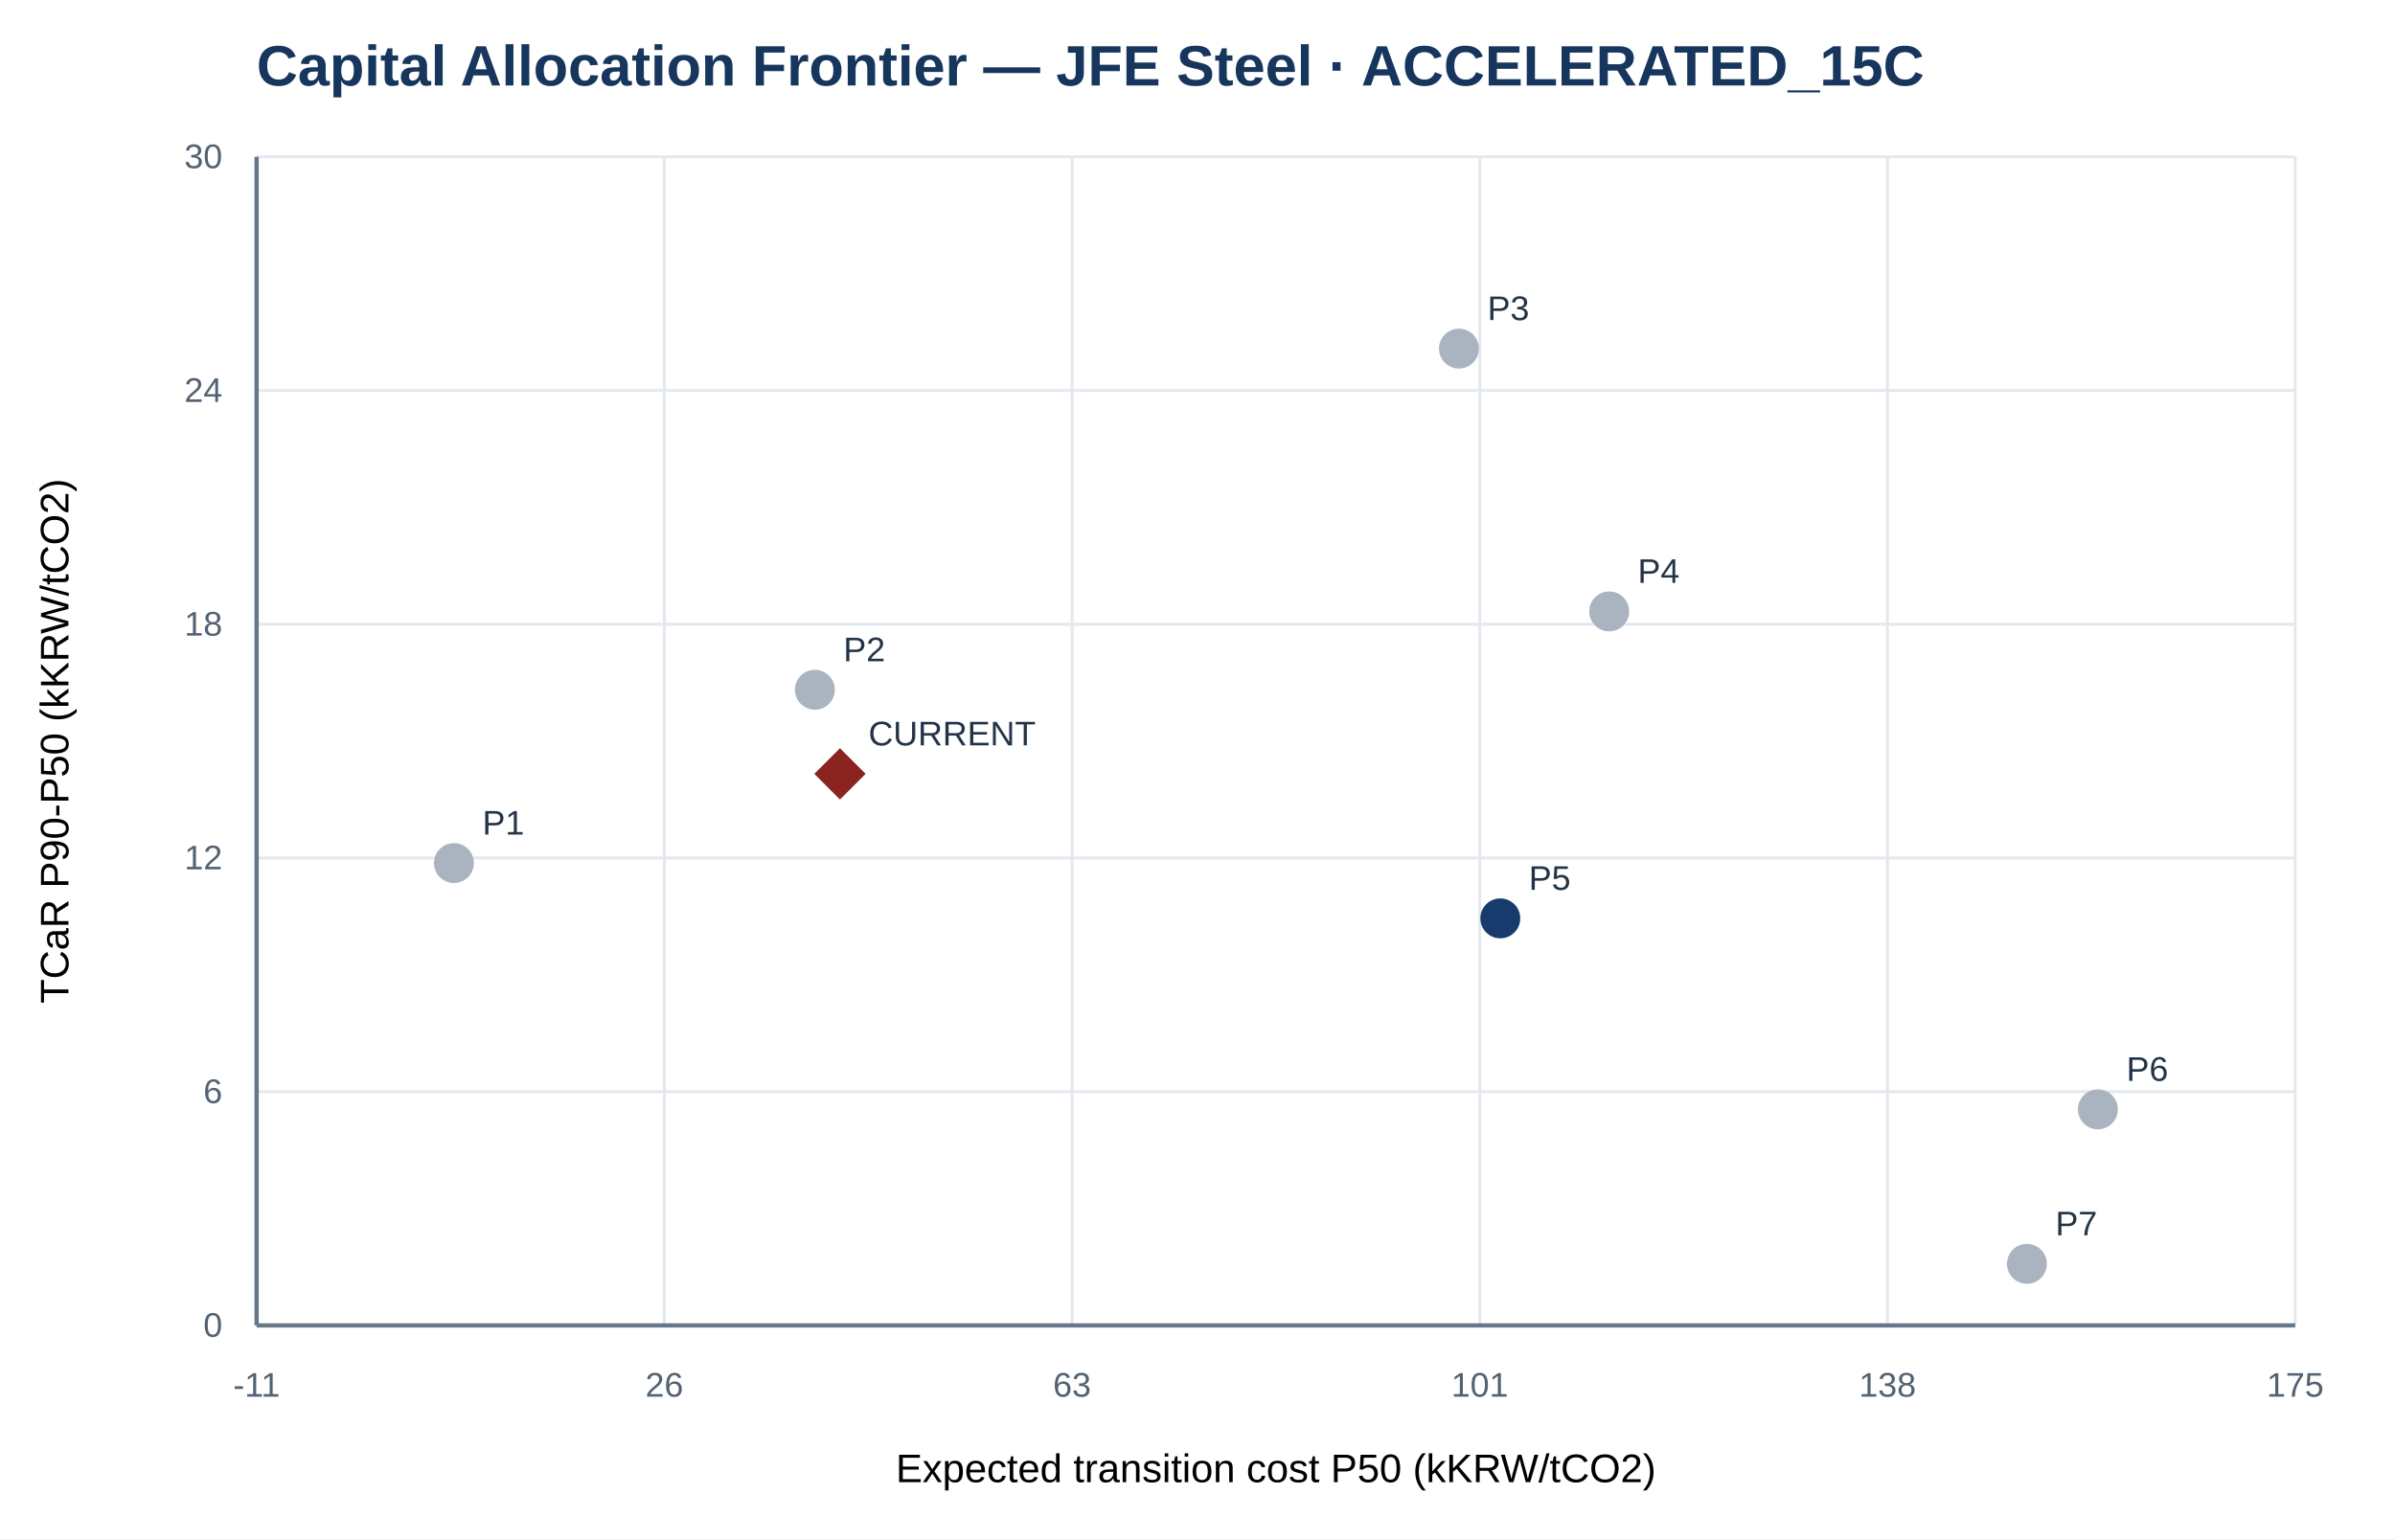
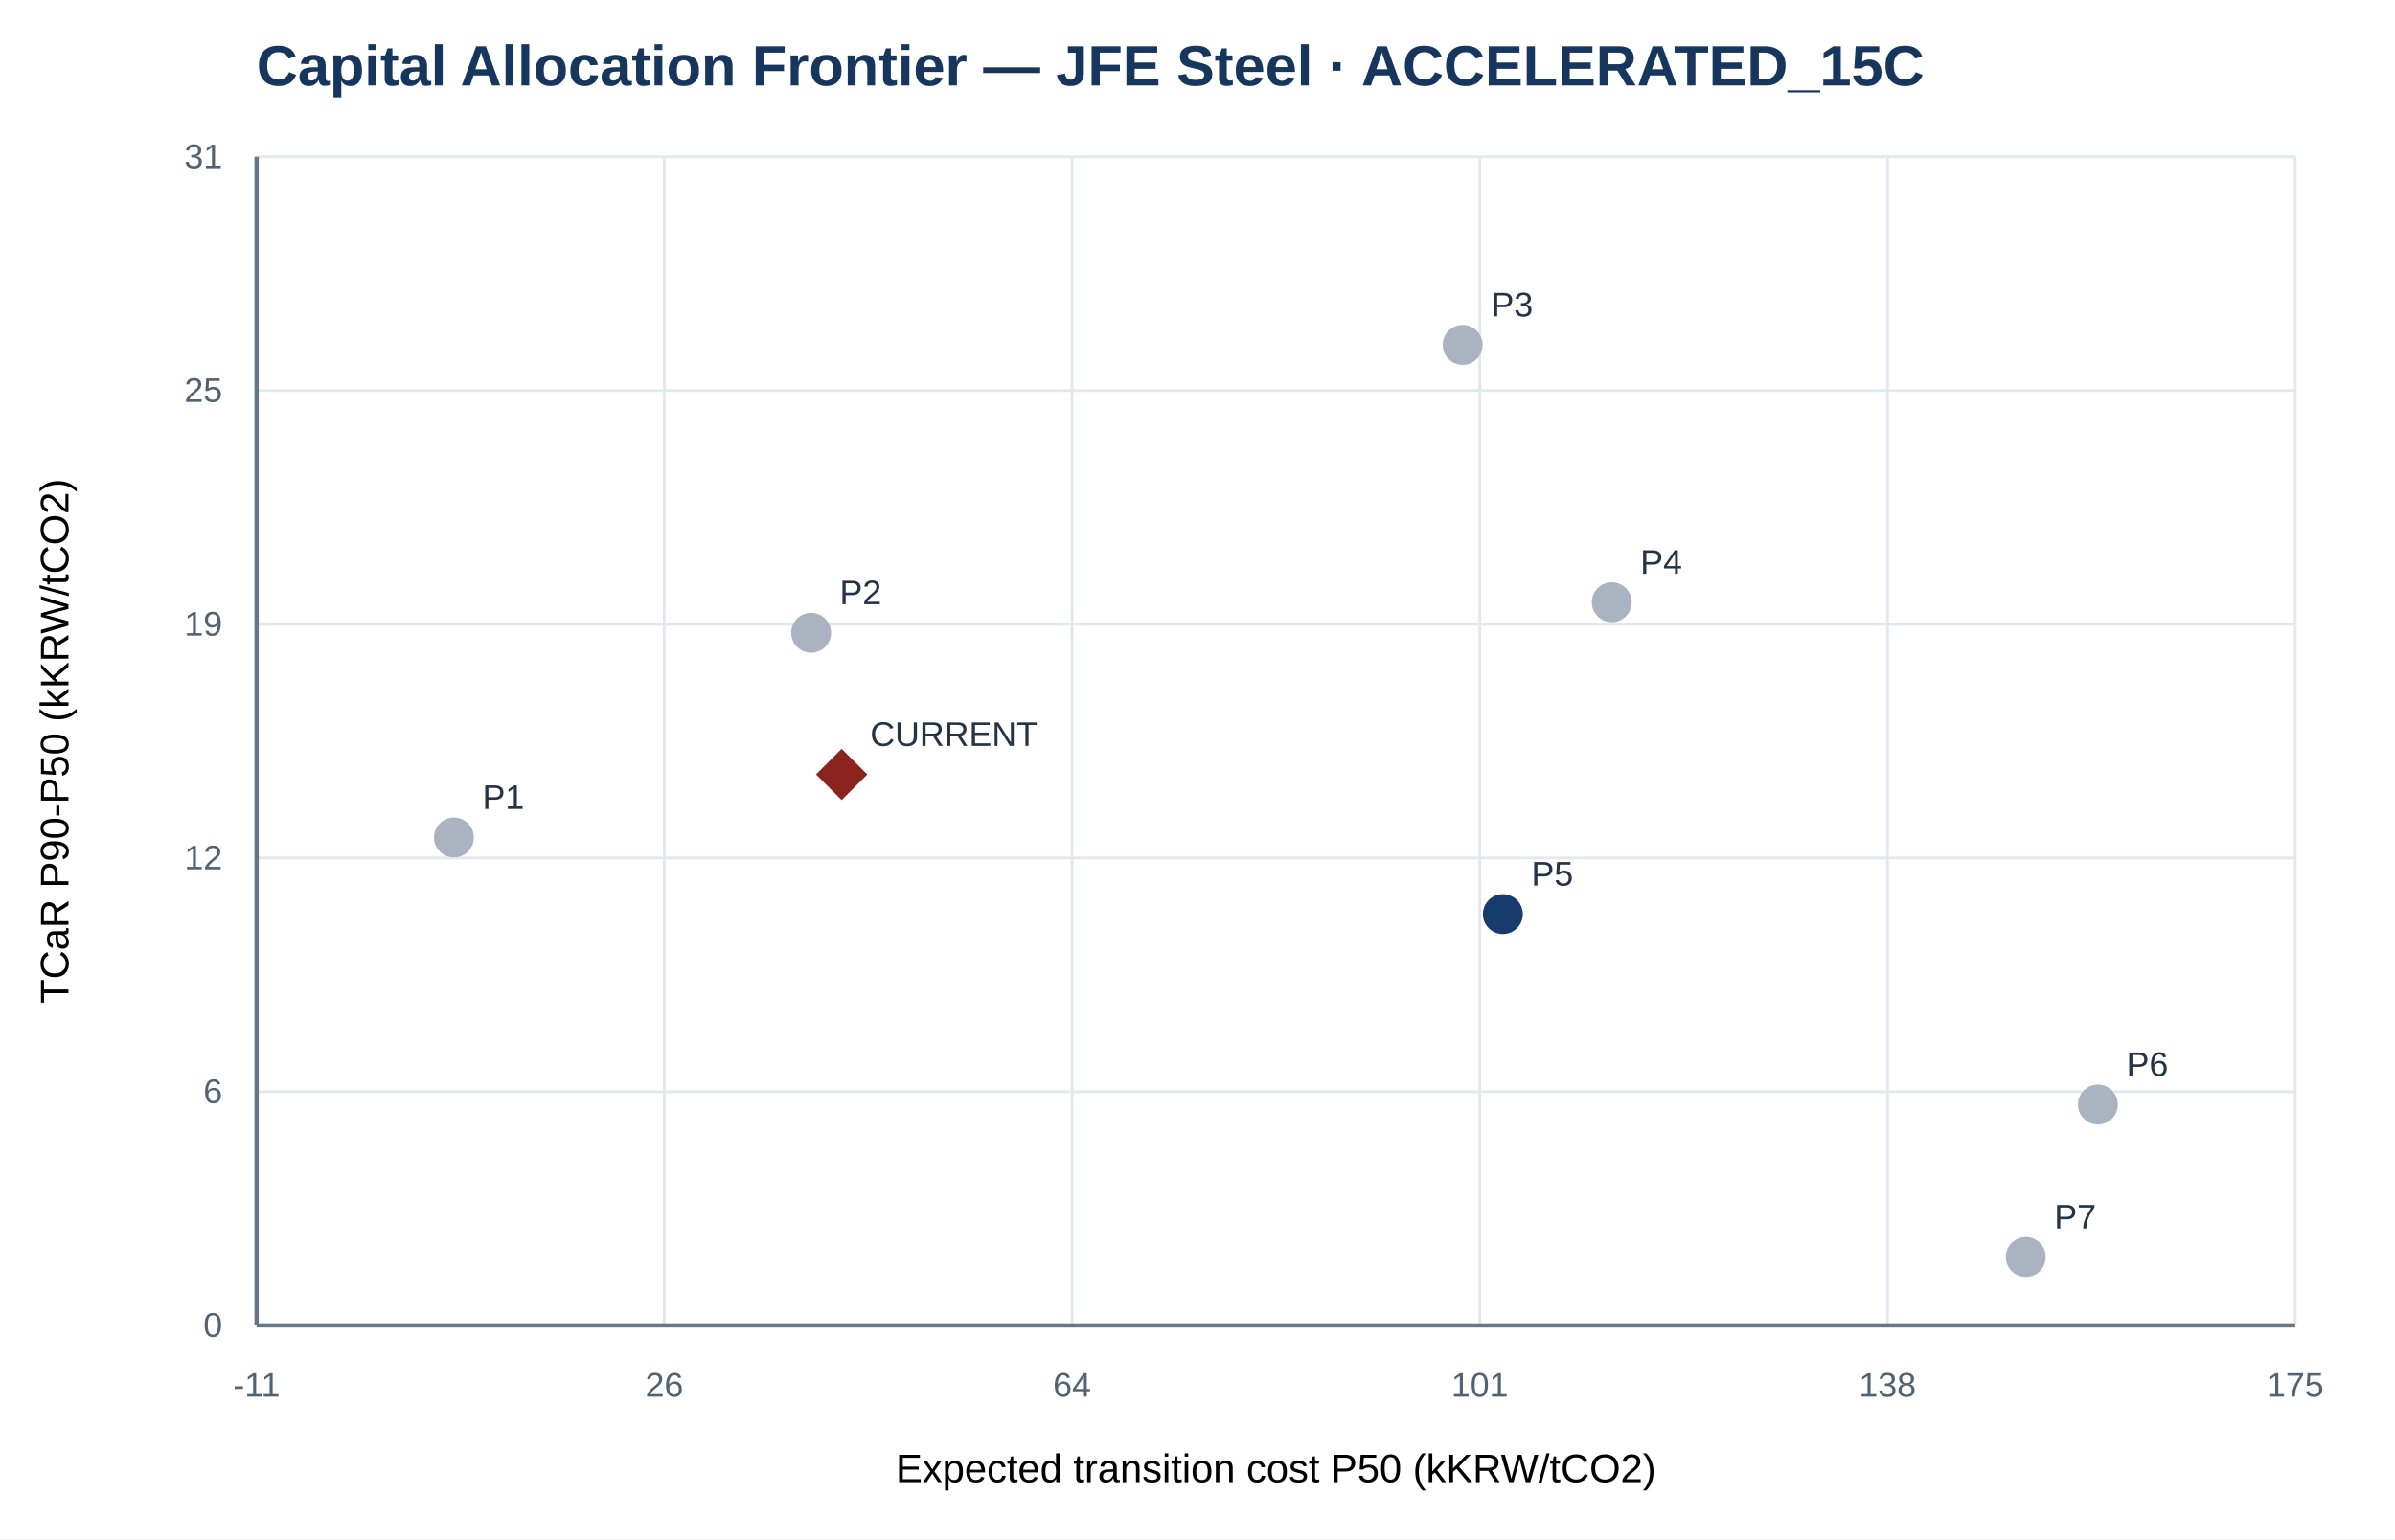
<svg xmlns="http://www.w3.org/2000/svg" width="840" height="540" viewBox="0 0 840 540">
  <rect x="0" y="0" width="840" height="540" fill="#ffffff" />
  <text x="90" y="30" font-family="Arial" font-size="20" font-weight="700" fill="#17365d">Capital Allocation Frontier — JFE Steel · ACCELERATED_15C</text>
  <line x1="90.0" y1="55" x2="90.0" y2="465" stroke="#e3e8ef" />
  <text x="90.0" y="490" text-anchor="middle" font-family="Arial" font-size="12" fill="#536273">-11</text>
  <line x1="90" y1="465.0" x2="805" y2="465.0" stroke="#e3e8ef" />
  <text x="78" y="469.0" text-anchor="end" font-family="Arial" font-size="12" fill="#536273">0</text>
  <line x1="233.0" y1="55" x2="233.0" y2="465" stroke="#e3e8ef" />
  <text x="233.0" y="490" text-anchor="middle" font-family="Arial" font-size="12" fill="#536273">26</text>
  <line x1="90" y1="383.0" x2="805" y2="383.0" stroke="#e3e8ef" />
  <text x="78" y="387.0" text-anchor="end" font-family="Arial" font-size="12" fill="#536273">6</text>
  <line x1="376.0" y1="55" x2="376.0" y2="465" stroke="#e3e8ef" />
-   <text x="376.0" y="490" text-anchor="middle" font-family="Arial" font-size="12" fill="#536273">63</text>
+   <text x="376.0" y="490" text-anchor="middle" font-family="Arial" font-size="12" fill="#536273">64</text>
  <line x1="90" y1="301.0" x2="805" y2="301.0" stroke="#e3e8ef" />
  <text x="78" y="305.0" text-anchor="end" font-family="Arial" font-size="12" fill="#536273">12</text>
  <line x1="519.0" y1="55" x2="519.0" y2="465" stroke="#e3e8ef" />
  <text x="519.0" y="490" text-anchor="middle" font-family="Arial" font-size="12" fill="#536273">101</text>
  <line x1="90" y1="219.0" x2="805" y2="219.0" stroke="#e3e8ef" />
-   <text x="78" y="223.0" text-anchor="end" font-family="Arial" font-size="12" fill="#536273">18</text>
+   <text x="78" y="223.0" text-anchor="end" font-family="Arial" font-size="12" fill="#536273">19</text>
  <line x1="662.0" y1="55" x2="662.0" y2="465" stroke="#e3e8ef" />
  <text x="662.0" y="490" text-anchor="middle" font-family="Arial" font-size="12" fill="#536273">138</text>
  <line x1="90" y1="137.0" x2="805" y2="137.0" stroke="#e3e8ef" />
-   <text x="78" y="141.0" text-anchor="end" font-family="Arial" font-size="12" fill="#536273">24</text>
+   <text x="78" y="141.0" text-anchor="end" font-family="Arial" font-size="12" fill="#536273">25</text>
  <line x1="805.0" y1="55" x2="805.0" y2="465" stroke="#e3e8ef" />
  <text x="805.0" y="490" text-anchor="middle" font-family="Arial" font-size="12" fill="#536273">175</text>
  <line x1="90" y1="55.0" x2="805" y2="55.0" stroke="#e3e8ef" />
-   <text x="78" y="59.0" text-anchor="end" font-family="Arial" font-size="12" fill="#536273">30</text>
-   <polyline points="526.2,322.2" fill="none" stroke="#173b6c" stroke-width="4" />
-   <circle cx="159.2" cy="302.8" r="7" fill="#aab4c0" />
-   <text x="169.2" y="292.8" font-family="Arial" font-size="12" fill="#243447">P1</text>
-   <circle cx="285.8" cy="242.0" r="7" fill="#aab4c0" />
-   <text x="295.8" y="232.0" font-family="Arial" font-size="12" fill="#243447">P2</text>
-   <circle cx="511.7" cy="122.3" r="7" fill="#aab4c0" />
-   <text x="521.7" y="112.3" font-family="Arial" font-size="12" fill="#243447">P3</text>
-   <circle cx="564.4" cy="214.5" r="7" fill="#aab4c0" />
-   <text x="574.4" y="204.5" font-family="Arial" font-size="12" fill="#243447">P4</text>
-   <circle cx="526.2" cy="322.2" r="7" fill="#173b6c" />
-   <text x="536.2" y="312.2" font-family="Arial" font-size="12" fill="#243447">P5</text>
-   <circle cx="735.8" cy="389.2" r="7" fill="#aab4c0" />
-   <text x="745.8" y="379.2" font-family="Arial" font-size="12" fill="#243447">P6</text>
-   <circle cx="710.9" cy="443.4" r="7" fill="#aab4c0" />
-   <text x="720.9" y="433.4" font-family="Arial" font-size="12" fill="#243447">P7</text>
-   <polygon points="294.6,262.5 303.6,271.5 294.6,280.5 285.6,271.5" fill="#8b241e" />
-   <text x="304.6" y="261.5" font-family="Arial" font-size="12" fill="#243447">CURRENT</text>
+   <text x="78" y="59.0" text-anchor="end" font-family="Arial" font-size="12" fill="#536273">31</text>
+   <polyline points="527.1,320.7" fill="none" stroke="#173b6c" stroke-width="4" />
+   <circle cx="159.2" cy="293.8" r="7" fill="#aab4c0" />
+   <text x="169.2" y="283.8" font-family="Arial" font-size="12" fill="#243447">P1</text>
+   <circle cx="284.5" cy="222.0" r="7" fill="#aab4c0" />
+   <text x="294.5" y="212.0" font-family="Arial" font-size="12" fill="#243447">P2</text>
+   <circle cx="513.0" cy="121.0" r="7" fill="#aab4c0" />
+   <text x="523.0" y="111.0" font-family="Arial" font-size="12" fill="#243447">P3</text>
+   <circle cx="565.3" cy="211.3" r="7" fill="#aab4c0" />
+   <text x="575.3" y="201.3" font-family="Arial" font-size="12" fill="#243447">P4</text>
+   <circle cx="527.1" cy="320.7" r="7" fill="#173b6c" />
+   <text x="537.1" y="310.7" font-family="Arial" font-size="12" fill="#243447">P5</text>
+   <circle cx="735.8" cy="387.5" r="7" fill="#aab4c0" />
+   <text x="745.8" y="377.5" font-family="Arial" font-size="12" fill="#243447">P6</text>
+   <circle cx="710.5" cy="441.0" r="7" fill="#aab4c0" />
+   <text x="720.5" y="431.0" font-family="Arial" font-size="12" fill="#243447">P7</text>
+   <polygon points="295.2,262.7 304.2,271.7 295.2,280.7 286.2,271.7" fill="#8b241e" />
+   <text x="305.2" y="261.7" font-family="Arial" font-size="12" fill="#243447">CURRENT</text>
  <line x1="90" y1="465" x2="805" y2="465" stroke="#667788" stroke-width="1.5" />
  <line x1="90" y1="55" x2="90" y2="465" stroke="#667788" stroke-width="1.5" />
  <text x="447.5" y="520" text-anchor="middle" font-family="Arial" font-size="14">Expected transition cost P50 (kKRW/tCO2)</text>
  <text x="24" y="260.0" transform="rotate(-90 24 260.0)" text-anchor="middle" font-family="Arial" font-size="14">TCaR P90-P50 (kKRW/tCO2)</text>
</svg>
